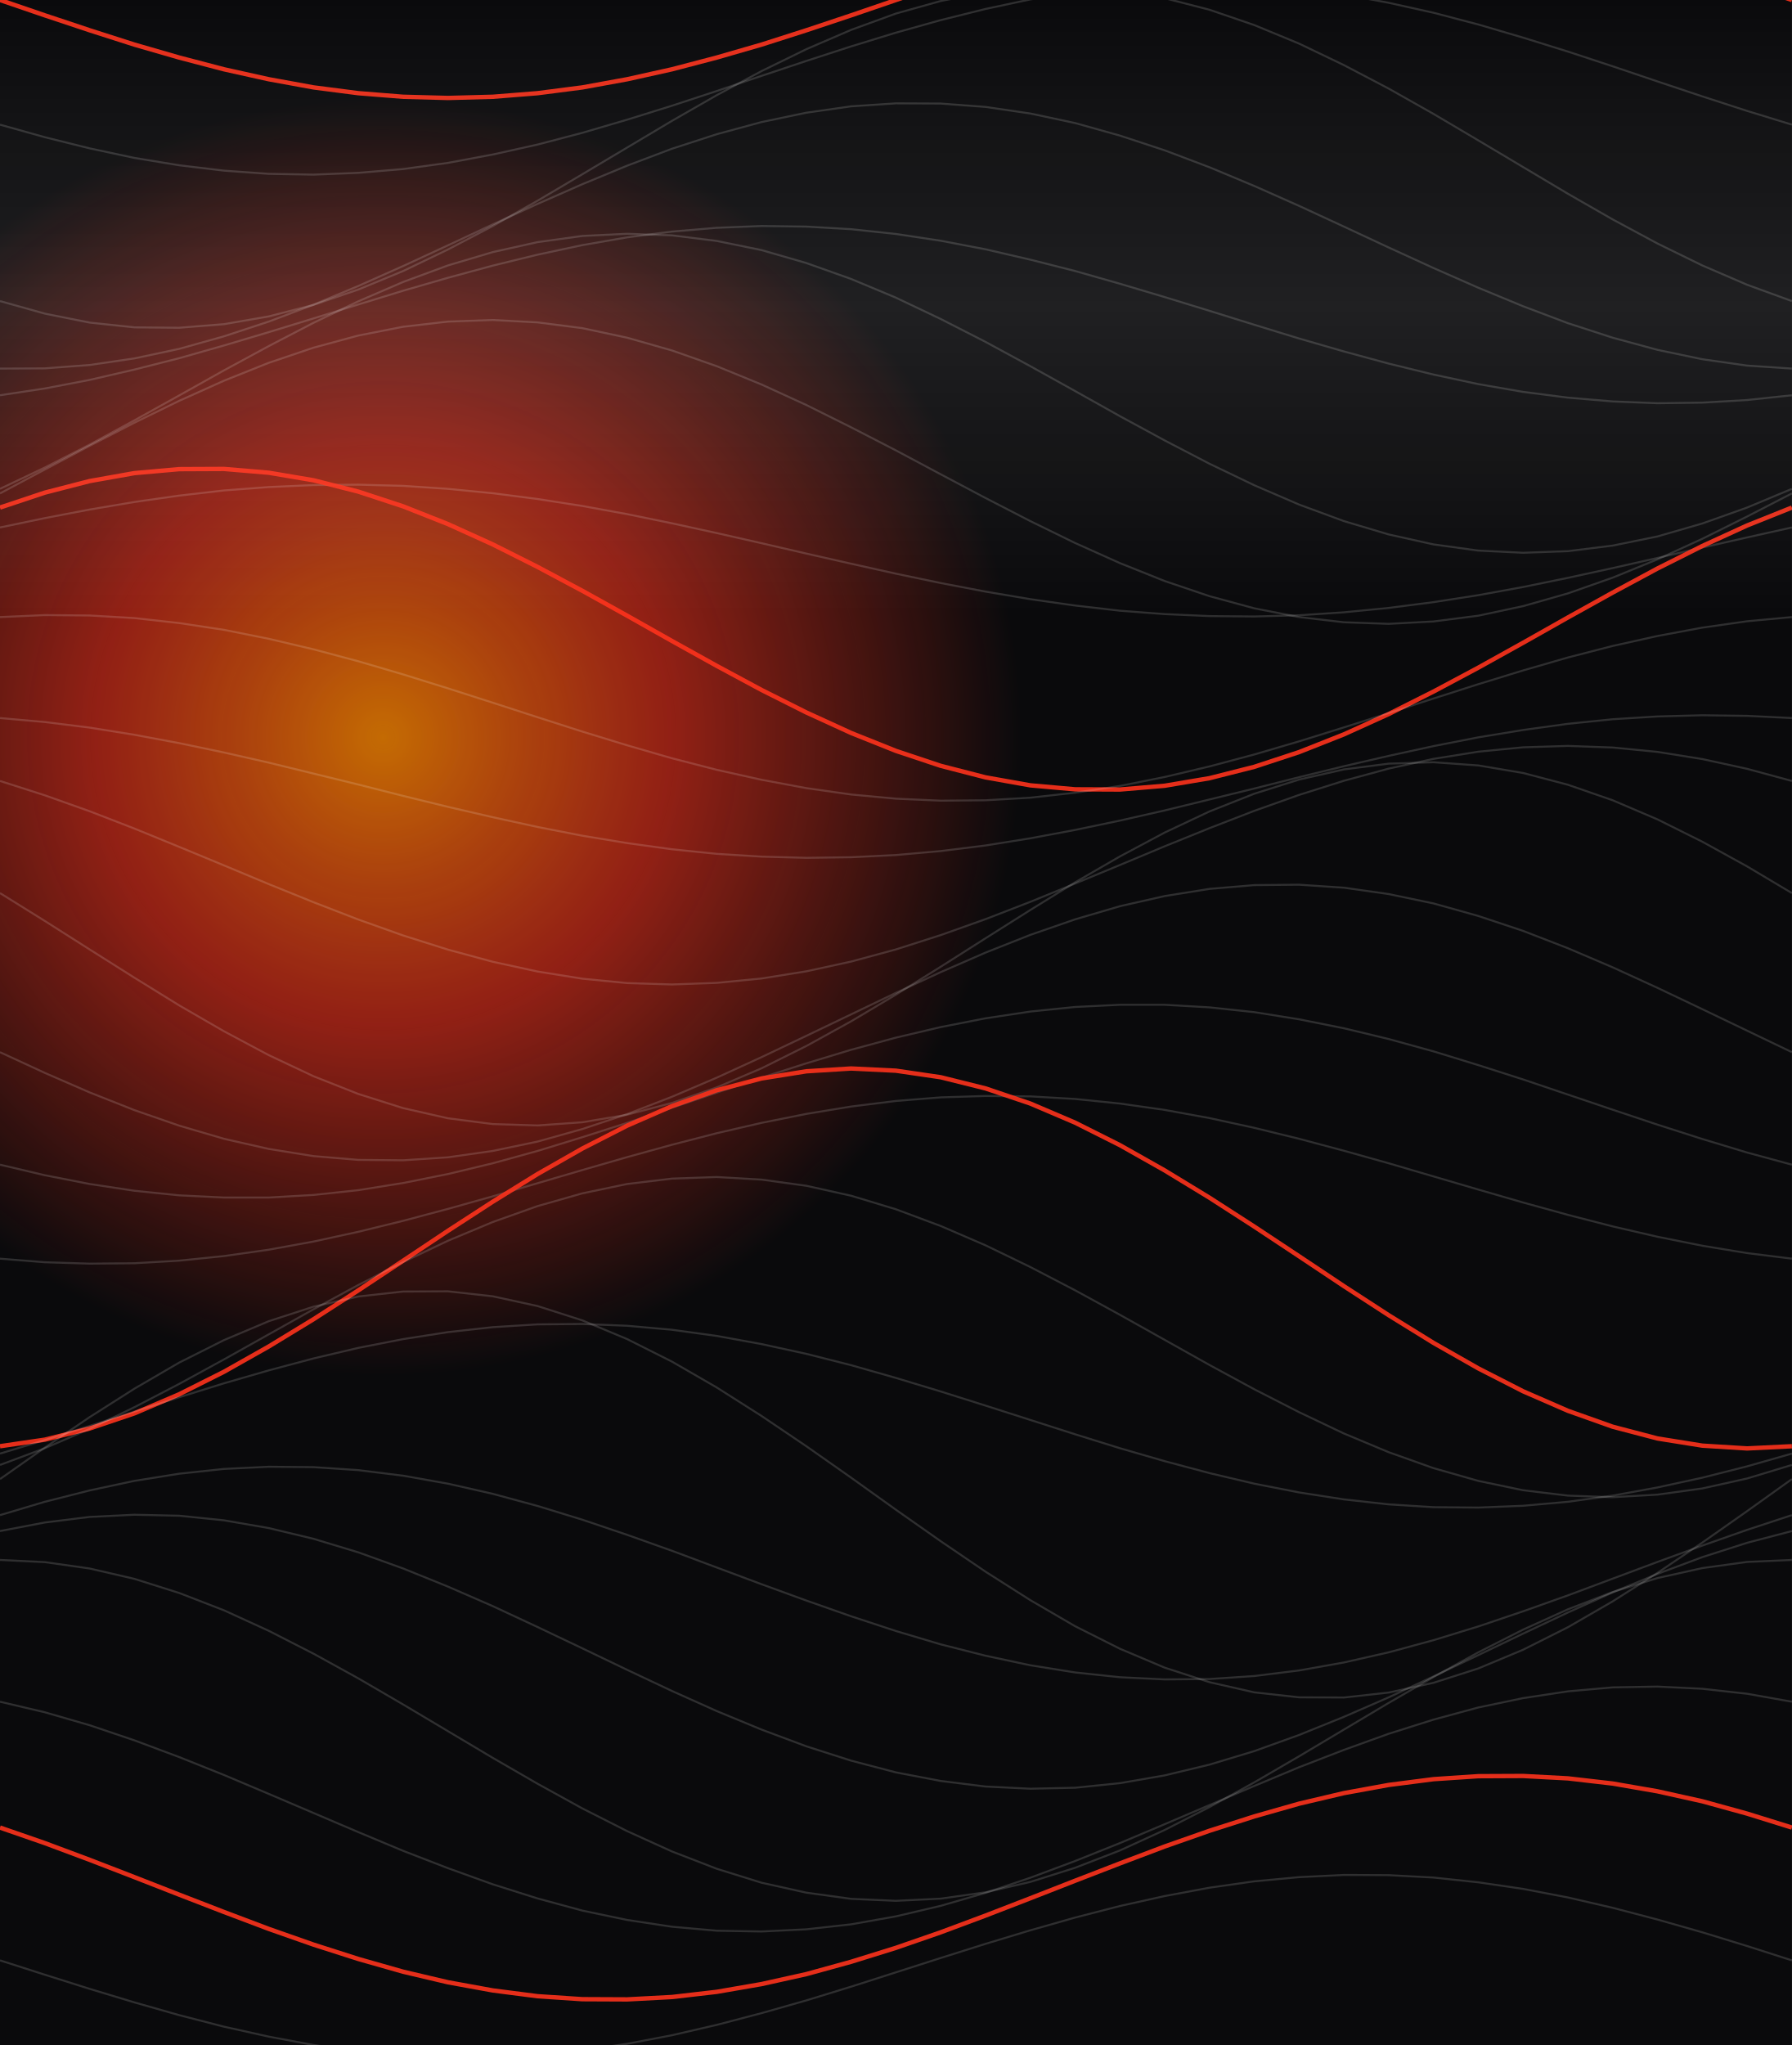
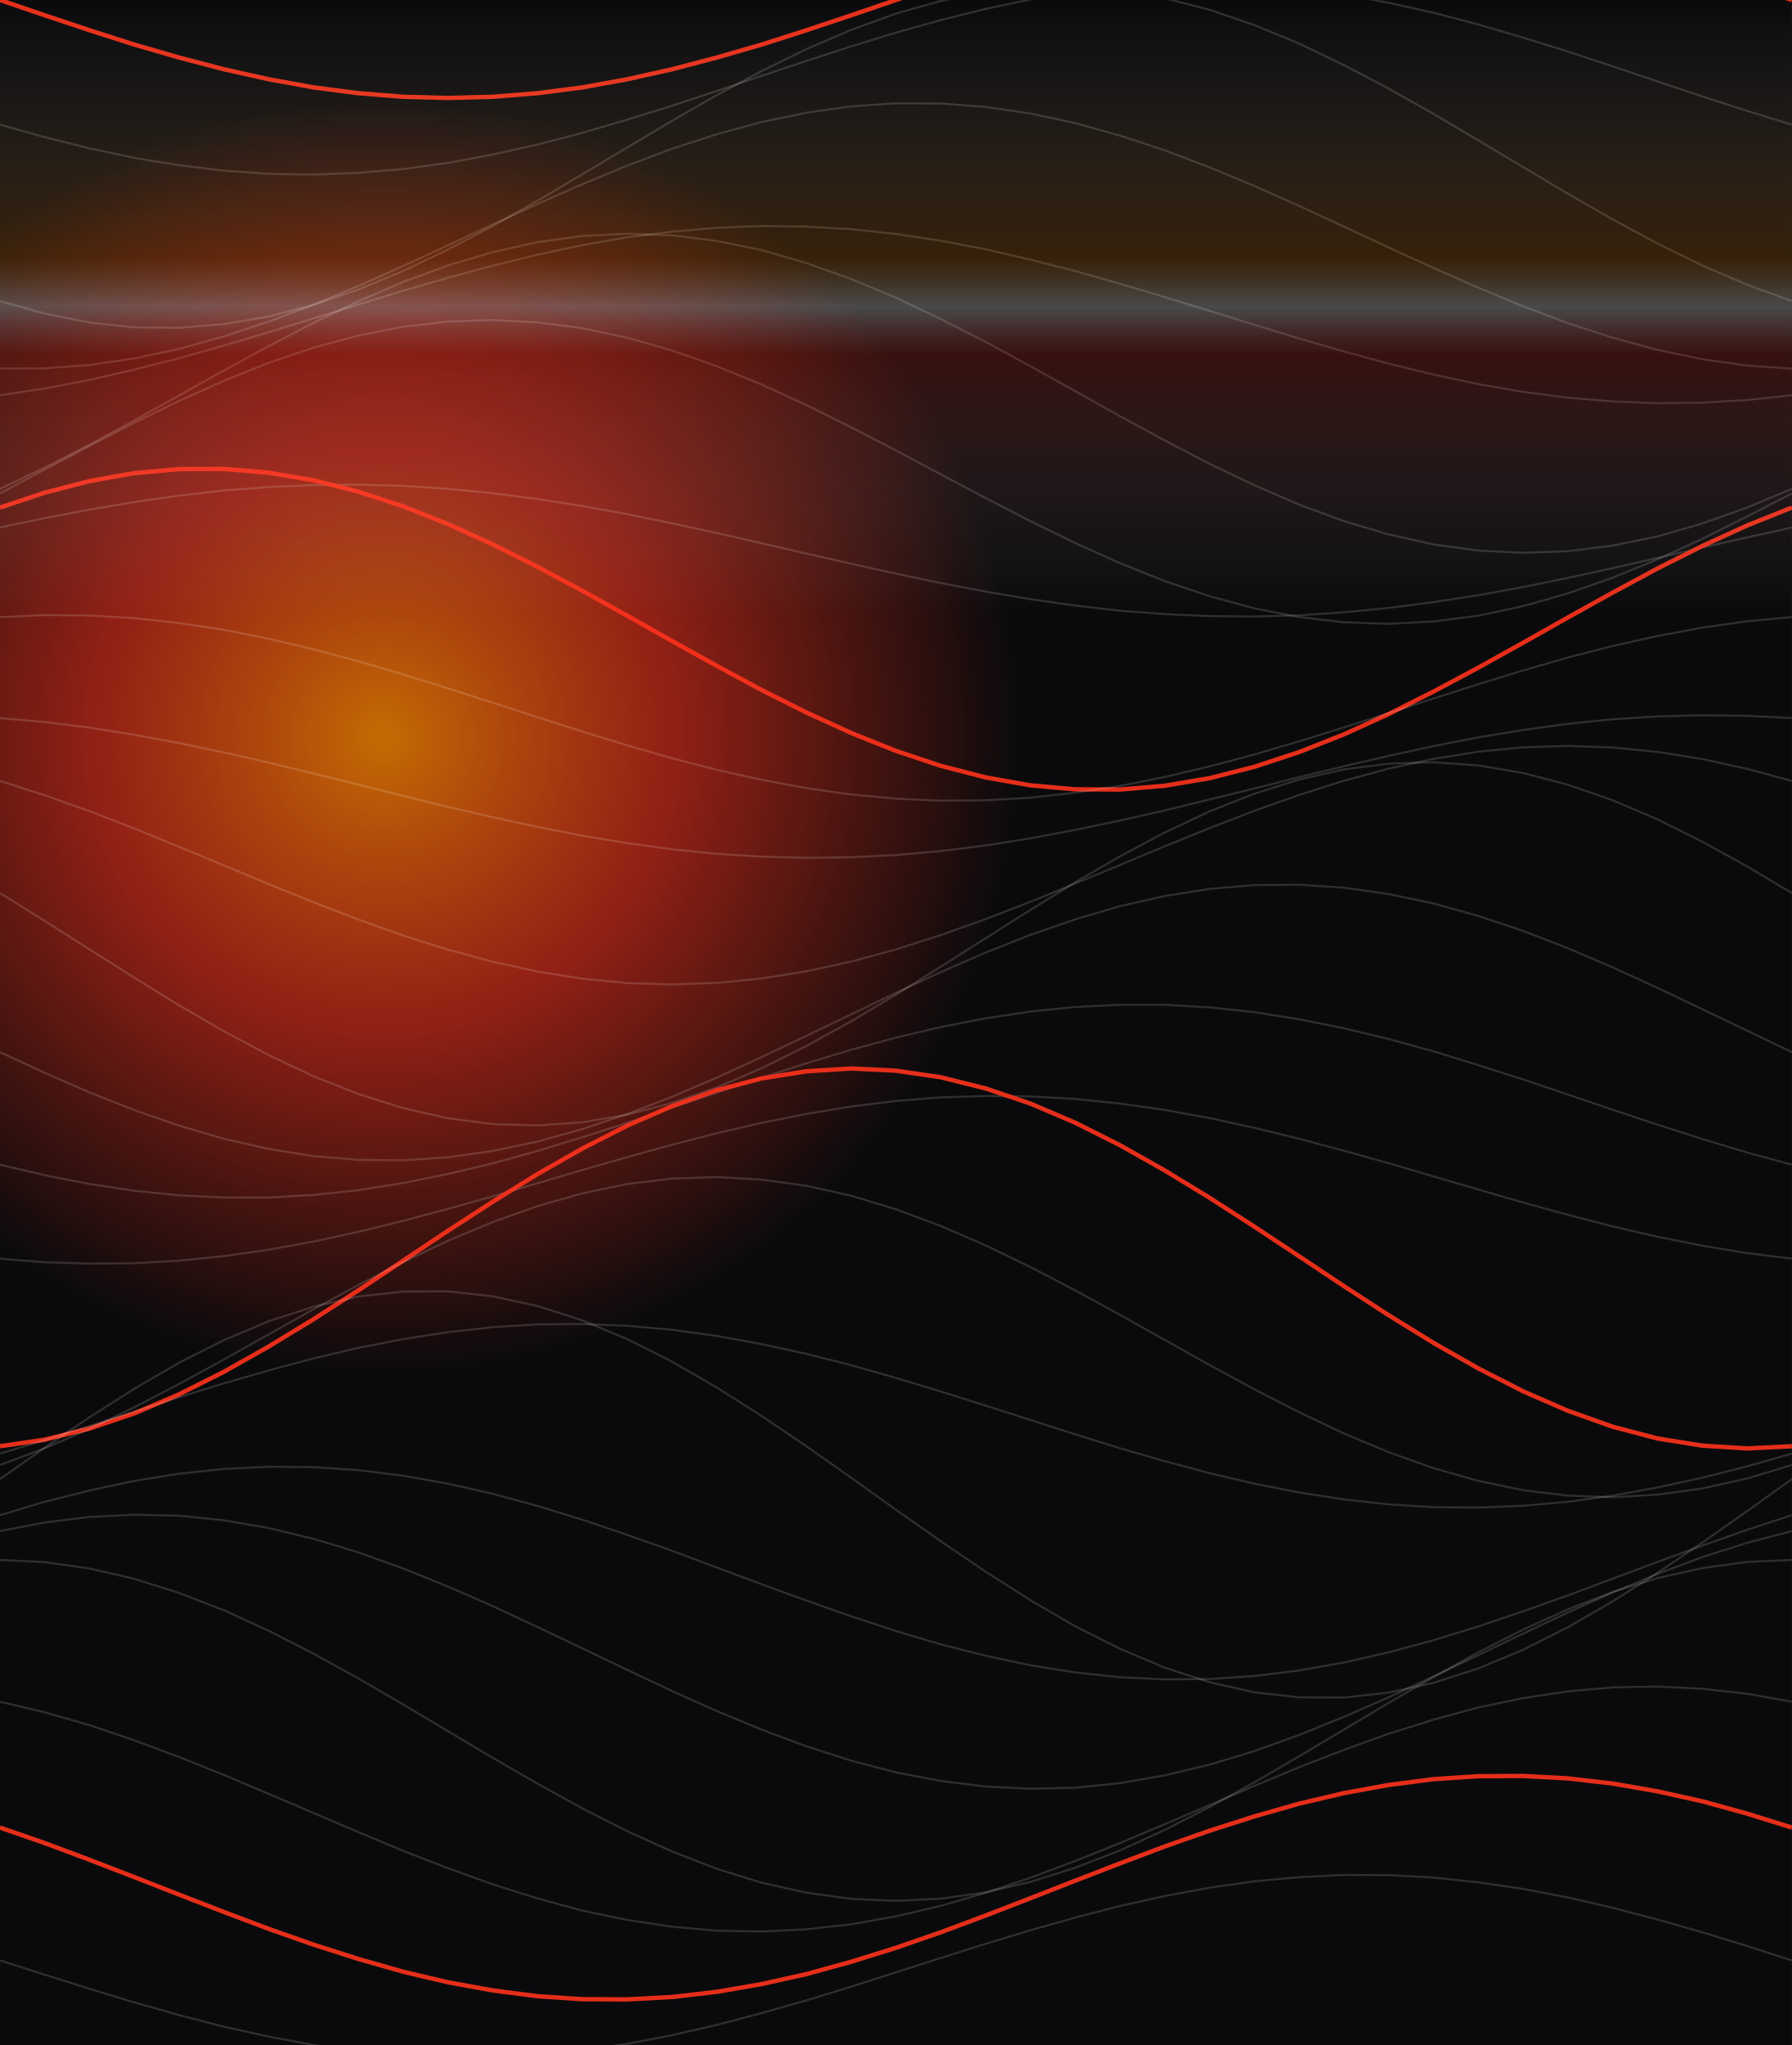
<svg xmlns="http://www.w3.org/2000/svg" viewBox="0 0 900 1027" width="900" height="1027" role="img">
  <defs>
    <radialGradient id="bloomplay13svg">
      <stop offset="0" stop-color="#ff8a00" stop-opacity="0.95" />
      <stop offset="0.45" stop-color="#fd321c" stop-opacity="0.7" />
      <stop offset="1" stop-color="#fd321c" stop-opacity="0" />
    </radialGradient>
    <linearGradient id="sweepplay13svg" x1="0" y1="0" x2="1" y2="1">
      <stop offset="0" stop-color="#8f1405" />
      <stop offset="0.55" stop-color="#fd321c" />
      <stop offset="1" stop-color="#ff8a00" />
    </linearGradient>
  </defs>
  <defs>
    <linearGradient id="scanplay13svg" x1="0" y1="0" x2="0" y2="1">
      <stop offset="0" stop-color="#fff" stop-opacity="0" />
-       <stop offset="0.5" stop-color="#fff" stop-opacity="0.09" />
+       <stop offset="0.42" stop-color="#ff8a00" stop-opacity="0.18" />
+       <stop offset="0.5" stop-color="#fff" stop-opacity="0.26" />
+       <stop offset="0.58" stop-color="#fd321c" stop-opacity="0.18" />
      <stop offset="1" stop-color="#fff" stop-opacity="0" />
    </linearGradient>
  </defs>
  <style>
-     .breathe { transform-origin: 50% 50%; animation: breathe 7s ease-in-out infinite alternate; }
+     .breathe { transform-origin: 50% 50%; animation: breathe 4.2s ease-in-out infinite alternate; }
    @keyframes breathe {
-       from { transform: scale(1.015) translate(-0.6%, 0.4%); }
-       to   { transform: scale(1.055) translate(0.6%, -0.6%); }
+       from { transform: scale(1.02) translate(-2.2%, 1.4%) rotate(-0.6deg); }
+       to   { transform: scale(1.13) translate(2.2%, -1.8%) rotate(0.6deg); }
    }
-     .scan { animation: scan 3.4s linear infinite; }
+     .scan { animation: scan 2.4s linear infinite; }
    @keyframes scan {
      from { transform: translateY(-359.4px); }
      to   { transform: translateY(1078.4px); }
    }
  </style>
  <rect width="900" height="1027" fill="#0a0a0b" />
  <g class="breathe">
    <rect width="900" height="1027" fill="#0a0a0c" />
    <circle cx="191.7" cy="370.3" r="324" fill="url(#bloomplay13svg)" opacity="0.8" />
    <polyline points="0,0 22.5,7.7 45,15.2 67.5,22.4 90,28.9 112.5,34.8 135,39.8 157.5,43.9 180,46.8 202.5,48.6 225,49.2 247.5,48.6 270,46.8 292.5,43.9 315,39.8 337.5,34.8 360,28.9 382.5,22.4 405,15.2 427.5,7.7 450,0 472.5,-7.7 495,-15.2 517.5,-22.4 540,-28.9 562.5,-34.8 585,-39.8 607.5,-43.9 630,-46.8 652.5,-48.6 675,-49.2 697.5,-48.6 720,-46.8 742.5,-43.9 765,-39.8 787.5,-34.8 810,-28.9 832.5,-22.4 855,-15.2 877.5,-7.7 900,0" fill="none" stroke="#fd321c" stroke-opacity="0.9" stroke-width="2.2" />
    <polyline points="0,62.6 22.5,68.9 45,74.5 67.5,79.3 90,83 112.5,85.7 135,87.3 157.5,87.7 180,86.8 202.5,84.9 225,81.8 247.5,77.6 270,72.6 292.5,66.7 315,60.1 337.5,53.1 360,45.7 382.5,38.1 405,30.6 427.5,23.3 450,16.4 472.5,10.1 495,4.5 517.5,-0.3 540,-4 562.5,-6.7 585,-8.3 607.5,-8.7 630,-7.8 652.5,-5.9 675,-2.8 697.5,1.4 720,6.4 742.5,12.3 765,18.9 787.5,25.9 810,33.3 832.5,40.9 855,48.4 877.5,55.7 900,62.6" fill="none" stroke="#fff" stroke-opacity="0.15" stroke-width="1" />
    <polyline points="0,151.2 22.5,157.5 45,162 67.5,164.4 90,164.6 112.5,162.8 135,158.9 157.5,153.1 180,145.4 202.5,136.1 225,125.3 247.5,113.5 270,100.8 292.5,87.5 315,74.1 337.5,60.7 360,47.8 382.5,35.7 405,24.7 427.5,15 450,6.8 472.5,0.5 495,-4 517.5,-6.4 540,-6.6 562.5,-4.8 585,-0.9 607.5,4.9 630,12.6 652.5,21.9 675,32.7 697.5,44.5 720,57.2 742.5,70.5 765,83.9 787.5,97.3 810,110.2 832.5,122.3 855,133.3 877.5,143 900,151.2" fill="none" stroke="#fff" stroke-opacity="0.15" stroke-width="1" />
    <polyline points="0,185.1 22.5,185 45,183.3 67.5,180 90,175.2 112.5,168.9 135,161.5 157.5,153 180,143.6 202.5,133.6 225,123.2 247.5,112.7 270,102.4 292.5,92.5 315,83.2 337.5,74.7 360,67.4 382.5,61.3 405,56.6 427.5,53.4 450,51.9 472.5,52 495,53.7 517.5,57 540,61.8 562.5,68.1 585,75.5 607.5,84 630,93.4 652.5,103.4 675,113.8 697.5,124.3 720,134.6 742.5,144.5 765,153.8 787.5,162.3 810,169.6 832.5,175.7 855,180.4 877.5,183.6 900,185.1" fill="none" stroke="#fff" stroke-opacity="0.15" stroke-width="1" />
    <polyline points="0,198.5 22.5,195.1 45,190.8 67.5,185.6 90,179.9 112.5,173.5 135,166.8 157.5,159.9 180,152.9 202.5,146 225,139.5 247.5,133.4 270,127.9 292.5,123.1 315,119.2 337.5,116.3 360,114.4 382.5,113.5 405,113.8 427.5,115.1 450,117.5 472.5,120.9 495,125.2 517.5,130.4 540,136.1 562.5,142.5 585,149.2 607.5,156.1 630,163.1 652.5,170 675,176.5 697.5,182.6 720,188.1 742.5,192.9 765,196.8 787.5,199.7 810,201.6 832.5,202.5 855,202.2 877.5,200.9 900,198.5" fill="none" stroke="#fff" stroke-opacity="0.15" stroke-width="1" />
    <polyline points="0,245.5 22.5,234.8 45,223.3 67.5,211.1 90,198.6 112.5,186 135,173.8 157.5,162.1 180,151.3 202.5,141.6 225,133.3 247.5,126.6 270,121.6 292.5,118.5 315,117.4 337.5,118.2 360,121 382.5,125.6 405,132.1 427.5,140.1 450,149.5 472.5,160.2 495,171.7 517.5,183.9 540,196.4 562.5,209 585,221.2 607.5,232.9 630,243.7 652.5,253.4 675,261.7 697.5,268.4 720,273.4 742.5,276.5 765,277.6 787.5,276.8 810,274 832.5,269.4 855,262.9 877.5,254.9 900,245.5" fill="none" stroke="#fff" stroke-opacity="0.15" stroke-width="1" />
    <polyline points="0,247.8 22.5,235.8 45,223.9 67.5,212.3 90,201.3 112.5,191.2 135,182.2 157.5,174.6 180,168.5 202.5,164.1 225,161.5 247.5,160.7 270,161.9 292.5,164.8 315,169.6 337.5,176 360,183.9 382.5,193.1 405,203.4 427.5,214.6 450,226.2 472.5,238.2 495,250.1 517.5,261.7 540,272.7 562.5,282.8 585,291.8 607.5,299.4 630,305.5 652.5,309.9 675,312.5 697.5,313.3 720,312.1 742.5,309.2 765,304.4 787.5,298 810,290.1 832.5,280.9 855,270.6 877.5,259.4 900,247.8" fill="none" stroke="#fff" stroke-opacity="0.15" stroke-width="1" />
    <polyline points="0,264.9 22.5,260.2 45,255.9 67.5,252.1 90,248.9 112.5,246.3 135,244.6 157.5,243.6 180,243.4 202.5,244 225,245.5 247.5,247.7 270,250.6 292.5,254.1 315,258.2 337.5,262.8 360,267.7 382.5,272.8 405,278 427.5,283.1 450,288.1 472.5,292.8 495,297.1 517.5,300.9 540,304.1 562.5,306.7 585,308.4 607.5,309.4 630,309.6 652.5,309 675,307.5 697.5,305.3 720,302.4 742.5,298.9 765,294.8 787.5,290.2 810,285.3 832.5,280.2 855,275 877.5,269.9 900,264.9" fill="none" stroke="#fff" stroke-opacity="0.15" stroke-width="1" />
    <polyline points="0,254.9 22.5,247.4 45,241.6 67.5,237.6 90,235.6 112.5,235.5 135,237.4 157.5,241.2 180,246.9 202.5,254.3 225,263.2 247.5,273.4 270,284.7 292.5,296.7 315,309.2 337.5,321.9 360,334.4 382.5,346.5 405,357.8 427.5,368.1 450,377.1 472.5,384.6 495,390.4 517.5,394.4 540,396.4 562.5,396.5 585,394.6 607.5,390.8 630,385.1 652.5,377.7 675,368.8 697.5,358.6 720,347.3 742.5,335.3 765,322.8 787.5,310.1 810,297.6 832.5,285.5 855,274.2 877.5,263.9 900,254.9" fill="none" stroke="#fd321c" stroke-opacity="0.9" stroke-width="2.2" />
    <polyline points="0,309.9 22.5,308.9 45,309.1 67.5,310.4 90,312.9 112.5,316.3 135,320.8 157.5,326.1 180,332.1 202.5,338.7 225,345.7 247.5,352.9 270,360.2 292.5,367.4 315,374.3 337.5,380.8 360,386.6 382.5,391.6 405,395.8 427.5,399 450,401.1 472.5,402.1 495,401.9 517.5,400.6 540,398.1 562.5,394.7 585,390.2 607.5,384.9 630,378.9 652.5,372.3 675,365.3 697.5,358.1 720,350.8 742.5,343.6 765,336.7 787.5,330.2 810,324.4 832.5,319.4 855,315.2 877.5,312 900,309.9" fill="none" stroke="#fff" stroke-opacity="0.15" stroke-width="1" />
    <polyline points="0,360.6 22.5,362.6 45,365.4 67.5,369 90,373.2 112.5,377.9 135,383 157.5,388.5 180,394 202.5,399.7 225,405.2 247.5,410.4 270,415.3 292.5,419.7 315,423.4 337.5,426.5 360,428.8 382.5,430.2 405,430.8 427.5,430.5 450,429.4 472.5,427.4 495,424.6 517.5,421 540,416.8 562.5,412.1 585,407 607.5,401.5 630,396 652.5,390.3 675,384.8 697.5,379.6 720,374.7 742.5,370.3 765,366.6 787.5,363.5 810,361.2 832.5,359.8 855,359.2 877.5,359.5 900,360.6" fill="none" stroke="#fff" stroke-opacity="0.15" stroke-width="1" />
    <polyline points="0,392.2 22.5,399.4 45,407.4 67.5,416.1 90,425.3 112.5,434.6 135,444 157.5,453.1 180,461.8 202.5,469.8 225,476.9 247.5,483 270,487.9 292.5,491.5 315,493.7 337.5,494.4 360,493.6 382.5,491.4 405,487.8 427.5,482.9 450,476.8 472.5,469.6 495,461.6 517.5,452.9 540,443.7 562.5,434.4 585,425 607.5,415.9 630,407.2 652.5,399.2 675,392.1 697.5,386 720,381.1 742.5,377.5 765,375.3 787.5,374.6 810,375.4 832.5,377.6 855,381.2 877.5,386.1 900,392.2" fill="none" stroke="#fff" stroke-opacity="0.15" stroke-width="1" />
    <polyline points="0,448.5 22.5,462.5 45,476.8 67.5,491 90,504.9 112.5,517.9 135,529.9 157.5,540.5 180,549.4 202.5,556.5 225,561.6 247.5,564.5 270,565.2 292.5,563.6 315,559.8 337.5,553.9 360,546.1 382.5,536.5 405,525.3 427.5,512.9 450,499.5 472.5,485.5 495,471.2 517.5,457 540,443.1 562.5,430.1 585,418.1 607.5,407.5 630,398.6 652.5,391.5 675,386.4 697.5,383.5 720,382.8 742.5,384.4 765,388.2 787.5,394.1 810,401.9 832.5,411.5 855,422.7 877.5,435.1 900,448.5" fill="none" stroke="#fff" stroke-opacity="0.15" stroke-width="1" />
    <polyline points="0,528.4 22.5,538.8 45,548.6 67.5,557.5 90,565.3 112.5,571.9 135,577 157.5,580.6 180,582.5 202.5,582.7 225,581.2 247.5,578 270,573.3 292.5,567 315,559.5 337.5,550.8 360,541.2 382.5,530.9 405,520.2 427.5,509.4 450,498.6 472.5,488.2 495,478.4 517.5,469.5 540,461.7 562.5,455.1 585,450 607.5,446.4 630,444.5 652.5,444.3 675,445.8 697.5,449 720,453.7 742.5,460 765,467.5 787.5,476.2 810,485.8 832.5,496.1 855,506.8 877.5,517.6 900,528.4" fill="none" stroke="#fff" stroke-opacity="0.15" stroke-width="1" />
    <polyline points="0,584.9 22.5,590.2 45,594.6 67.5,598 90,600.3 112.5,601.4 135,601.4 157.5,600.1 180,597.7 202.5,594.1 225,589.6 247.5,584.2 270,578 292.5,571.1 315,563.9 337.5,556.3 360,548.7 382.5,541.2 405,534 427.5,527.2 450,521.1 472.5,515.8 495,511.4 517.5,508 540,505.7 562.5,504.6 585,504.6 607.5,505.9 630,508.3 652.5,511.9 675,516.4 697.5,521.8 720,528 742.5,534.9 765,542.1 787.5,549.7 810,557.3 832.5,564.8 855,572 877.5,578.8 900,584.9" fill="none" stroke="#fff" stroke-opacity="0.15" stroke-width="1" />
    <polyline points="0,632.1 22.5,633.9 45,634.6 67.5,634.4 90,633.1 112.5,630.8 135,627.6 157.5,623.5 180,618.6 202.5,613.1 225,607.1 247.5,600.8 270,594.2 292.5,587.6 315,581.1 337.5,574.9 360,569.1 382.5,563.9 405,559.4 427.5,555.7 450,552.9 472.5,551.1 495,550.4 517.5,550.6 540,551.9 562.5,554.2 585,557.4 607.5,561.5 630,566.4 652.5,571.9 675,577.9 697.5,584.2 720,590.8 742.5,597.4 765,603.9 787.5,610.1 810,615.9 832.5,621.1 855,625.6 877.5,629.3 900,632.1" fill="none" stroke="#fff" stroke-opacity="0.15" stroke-width="1" />
    <polyline points="0,726.3 22.5,723 45,717.4 67.5,709.8 90,700.2 112.5,688.9 135,676.2 157.5,662.5 180,648 202.5,633.1 225,618.1 247.5,603.5 270,589.6 292.5,576.8 315,565.3 337.5,555.5 360,547.5 382.5,541.6 405,538 427.5,536.6 450,537.7 472.5,541 495,546.6 517.5,554.2 540,563.8 562.5,575.1 585,587.8 607.5,601.5 630,616 652.5,630.9 675,645.9 697.5,660.5 720,674.4 742.5,687.2 765,698.7 787.5,708.5 810,716.5 832.5,722.4 855,726 877.5,727.4 900,726.3" fill="none" stroke="#fd321c" stroke-opacity="0.9" stroke-width="2.2" />
    <polyline points="0,735.7 22.5,727.3 45,717.6 67.5,706.7 90,695 112.5,682.7 135,670.1 157.5,657.5 180,645.3 202.5,633.8 225,623.1 247.5,613.7 270,605.7 292.5,599.3 315,594.6 337.5,591.9 360,591.1 382.5,592.4 405,595.5 427.5,600.5 450,607.3 472.5,615.7 495,625.4 517.5,636.3 540,648 562.5,660.3 585,672.9 607.5,685.5 630,697.7 652.5,709.2 675,719.9 697.5,729.3 720,737.3 742.5,743.7 765,748.4 787.5,751.1 810,751.9 832.5,750.6 855,747.5 877.5,742.5 900,735.7" fill="none" stroke="#fff" stroke-opacity="0.15" stroke-width="1" />
    <polyline points="0,730 22.5,723.2 45,716.1 67.5,708.9 90,701.7 112.5,694.7 135,688.2 157.5,682.2 180,676.9 202.5,672.5 225,669 247.5,666.5 270,665.1 292.5,664.9 315,665.8 337.5,667.8 360,670.9 382.5,675 405,679.9 427.5,685.6 450,692 472.5,698.8 495,705.9 517.5,713.1 540,720.3 562.5,727.3 585,733.8 607.5,739.8 630,745.1 652.5,749.5 675,753 697.5,755.5 720,756.9 742.5,757.1 765,756.2 787.5,754.2 810,751.1 832.5,747 855,742.1 877.5,736.4 900,730" fill="none" stroke="#fff" stroke-opacity="0.15" stroke-width="1" />
    <polyline points="0,742.8 22.5,727 45,711.7 67.5,697.4 90,684.3 112.5,673 135,663.5 157.5,656.2 180,651.1 202.5,648.6 225,648.5 247.5,651 270,655.9 292.5,663.1 315,672.5 337.5,683.8 360,696.8 382.5,711.1 405,726.3 427.5,742.1 450,758.2 472.5,774 495,789.3 517.5,803.6 540,816.7 562.5,828 585,837.5 607.5,844.8 630,849.9 652.5,852.4 675,852.5 697.5,850 720,845.1 742.5,837.9 765,828.5 787.5,817.2 810,804.2 832.5,789.9 855,774.7 877.5,758.9 900,742.8" fill="none" stroke="#fff" stroke-opacity="0.15" stroke-width="1" />
    <polyline points="0,760.9 22.5,754.2 45,748.5 67.5,743.7 90,740.1 112.5,737.7 135,736.6 157.5,736.8 180,738.3 202.5,741.1 225,745.1 247.5,750.2 270,756.3 292.5,763.2 315,770.8 337.5,778.8 360,787.2 382.5,795.6 405,803.8 427.5,811.7 450,819.1 472.5,825.8 495,831.5 517.5,836.3 540,839.9 562.5,842.3 585,843.4 607.5,843.2 630,841.7 652.5,838.9 675,834.9 697.5,829.8 720,823.7 742.5,816.8 765,809.2 787.5,801.2 810,792.8 832.5,784.4 855,776.2 877.5,768.3 900,760.9" fill="none" stroke="#fff" stroke-opacity="0.15" stroke-width="1" />
    <polyline points="0,768.9 22.5,764.6 45,761.8 67.5,760.7 90,761.2 112.5,763.5 135,767.4 157.5,772.8 180,779.6 202.5,787.7 225,796.8 247.5,806.6 270,817.1 292.5,827.8 315,838.6 337.5,849.2 360,859.3 382.5,868.6 405,877 427.5,884.2 450,890.1 472.5,894.4 495,897.2 517.5,898.3 540,897.8 562.5,895.5 585,891.6 607.5,886.2 630,879.4 652.5,871.3 675,862.2 697.5,852.4 720,841.9 742.5,831.2 765,820.4 787.5,809.8 810,799.7 832.5,790.4 855,782 877.5,774.8 900,768.9" fill="none" stroke="#fff" stroke-opacity="0.15" stroke-width="1" />
    <polyline points="0,783.4 22.5,784.5 45,787.7 67.5,792.9 90,800 112.5,808.7 135,819 157.5,830.5 180,842.9 202.5,856 225,869.4 247.5,882.8 270,895.8 292.5,908.2 315,919.6 337.5,929.8 360,938.5 382.5,945.5 405,950.5 427.5,953.6 450,954.6 472.5,953.5 495,950.3 517.5,945.1 540,938 562.5,929.3 585,919 607.5,907.5 630,895.1 652.5,882 675,868.6 697.5,855.2 720,842.2 742.5,829.8 765,818.4 787.5,808.2 810,799.5 832.5,792.5 855,787.5 877.5,784.4 900,783.4" fill="none" stroke="#fff" stroke-opacity="0.15" stroke-width="1" />
    <polyline points="0,854.6 22.5,859.9 45,866.4 67.5,874 90,882.4 112.5,891.4 135,900.9 157.5,910.5 180,920.1 202.5,929.5 225,938.2 247.5,946.3 270,953.4 292.5,959.5 315,964.2 337.5,967.6 360,969.6 382.5,970 405,968.9 427.5,966.4 450,962.4 472.5,957.1 495,950.6 517.5,943 540,934.6 562.5,925.6 585,916.1 607.5,906.5 630,896.9 652.5,887.5 675,878.8 697.5,870.7 720,863.6 742.5,857.5 765,852.8 787.5,849.4 810,847.4 832.5,847 855,848.1 877.5,850.6 900,854.6" fill="none" stroke="#fff" stroke-opacity="0.15" stroke-width="1" />
    <polyline points="0,917.8 22.5,925.6 45,934 67.5,942.7 90,951.5 112.5,960.2 135,968.7 157.5,976.6 180,983.8 202.5,990.2 225,995.5 247.5,999.6 270,1002.5 292.5,1004 315,1004.1 337.5,1002.9 360,1000.3 382.5,996.4 405,991.4 427.5,985.2 450,978.2 472.5,970.4 495,962 517.5,953.3 540,944.5 562.5,935.8 585,927.3 607.5,919.4 630,912.2 652.5,905.8 675,900.5 697.5,896.4 720,893.5 742.5,892 765,891.9 787.5,893.1 810,895.7 832.5,899.6 855,904.6 877.5,910.8 900,917.8" fill="none" stroke="#fd321c" stroke-opacity="0.9" stroke-width="2.2" />
    <polyline points="0,984.5 22.5,991.7 45,998.8 67.5,1005.6 90,1012 112.5,1017.8 135,1022.8 157.5,1027 180,1030.2 202.5,1032.3 225,1033.4 247.5,1033.3 270,1032.1 292.5,1029.7 315,1026.4 337.5,1022.1 360,1016.9 382.5,1011 405,1004.6 427.5,997.7 450,990.5 472.5,983.3 495,976.2 517.5,969.4 540,963 562.5,957.2 585,952.2 607.5,948 630,944.8 652.5,942.7 675,941.6 697.5,941.7 720,942.9 742.5,945.3 765,948.6 787.5,952.9 810,958.1 832.5,964 855,970.4 877.5,977.3 900,984.5" fill="none" stroke="#fff" stroke-opacity="0.15" stroke-width="1" />
  </g>
  <rect class="scan" width="900" height="308.1" fill="url(#scanplay13svg)" />
</svg>
